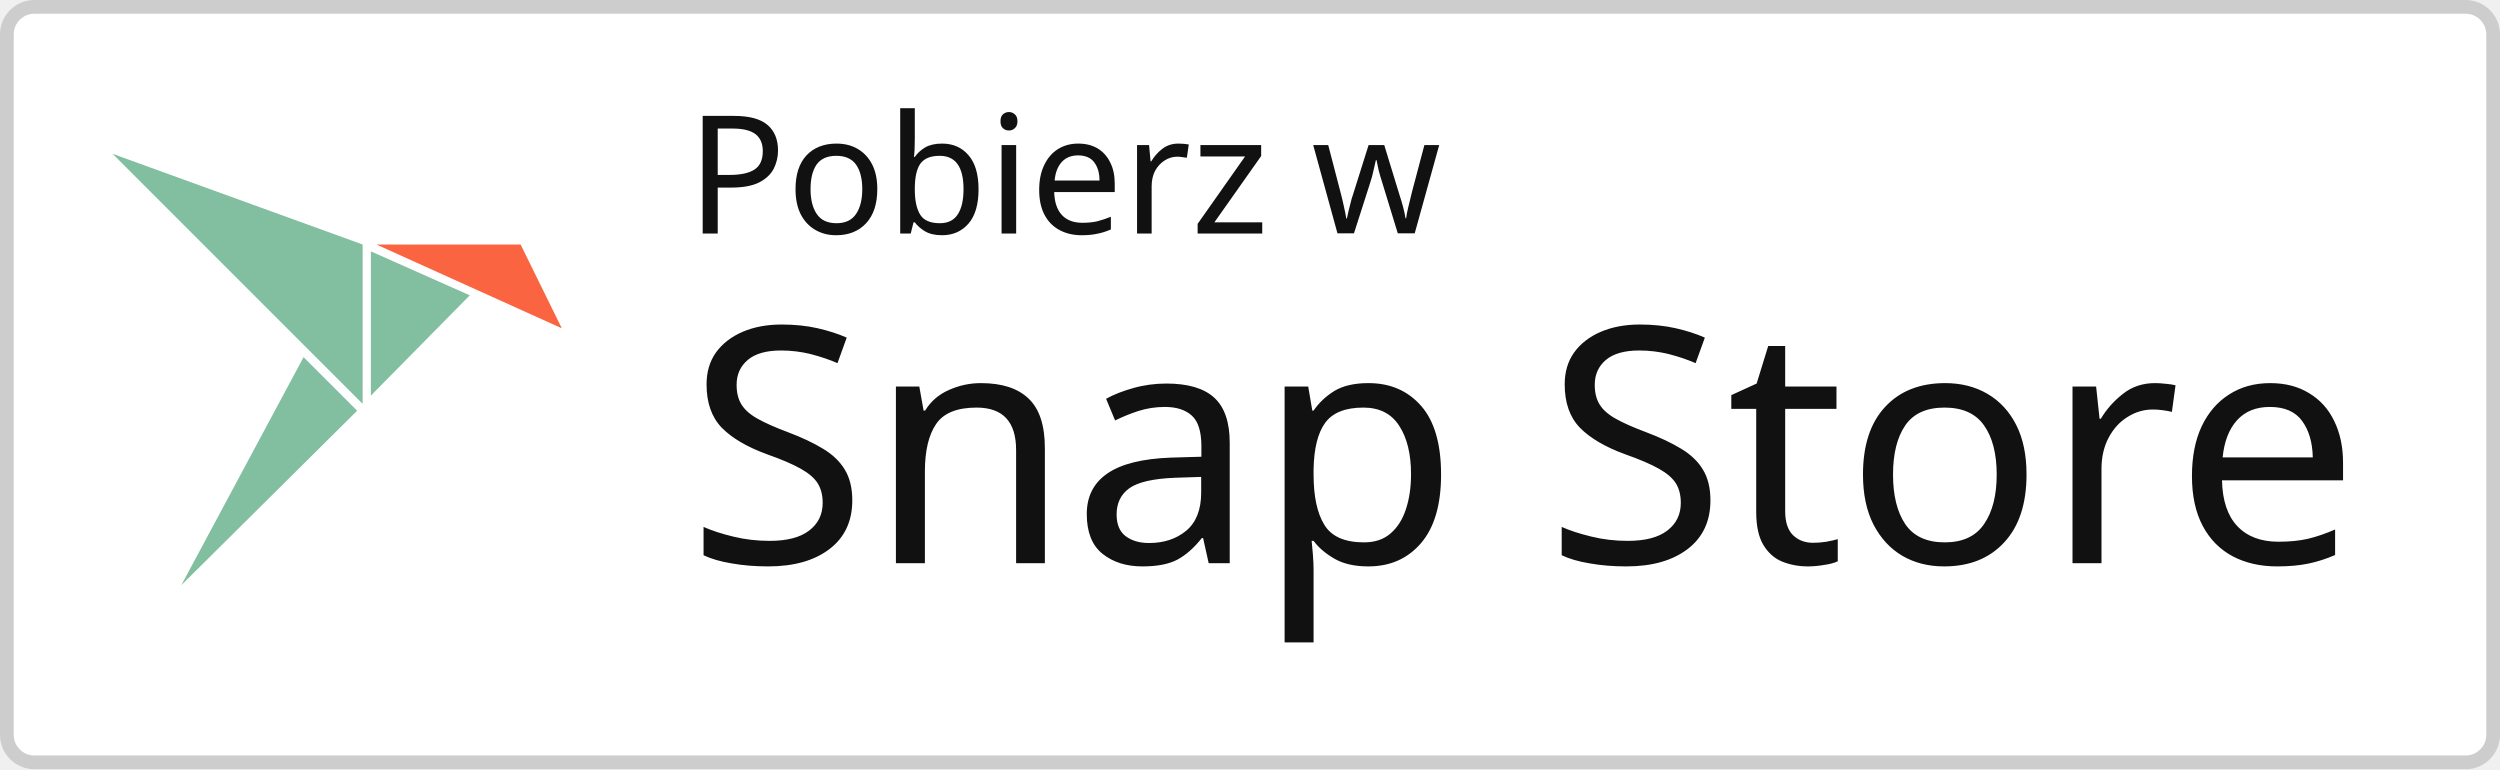
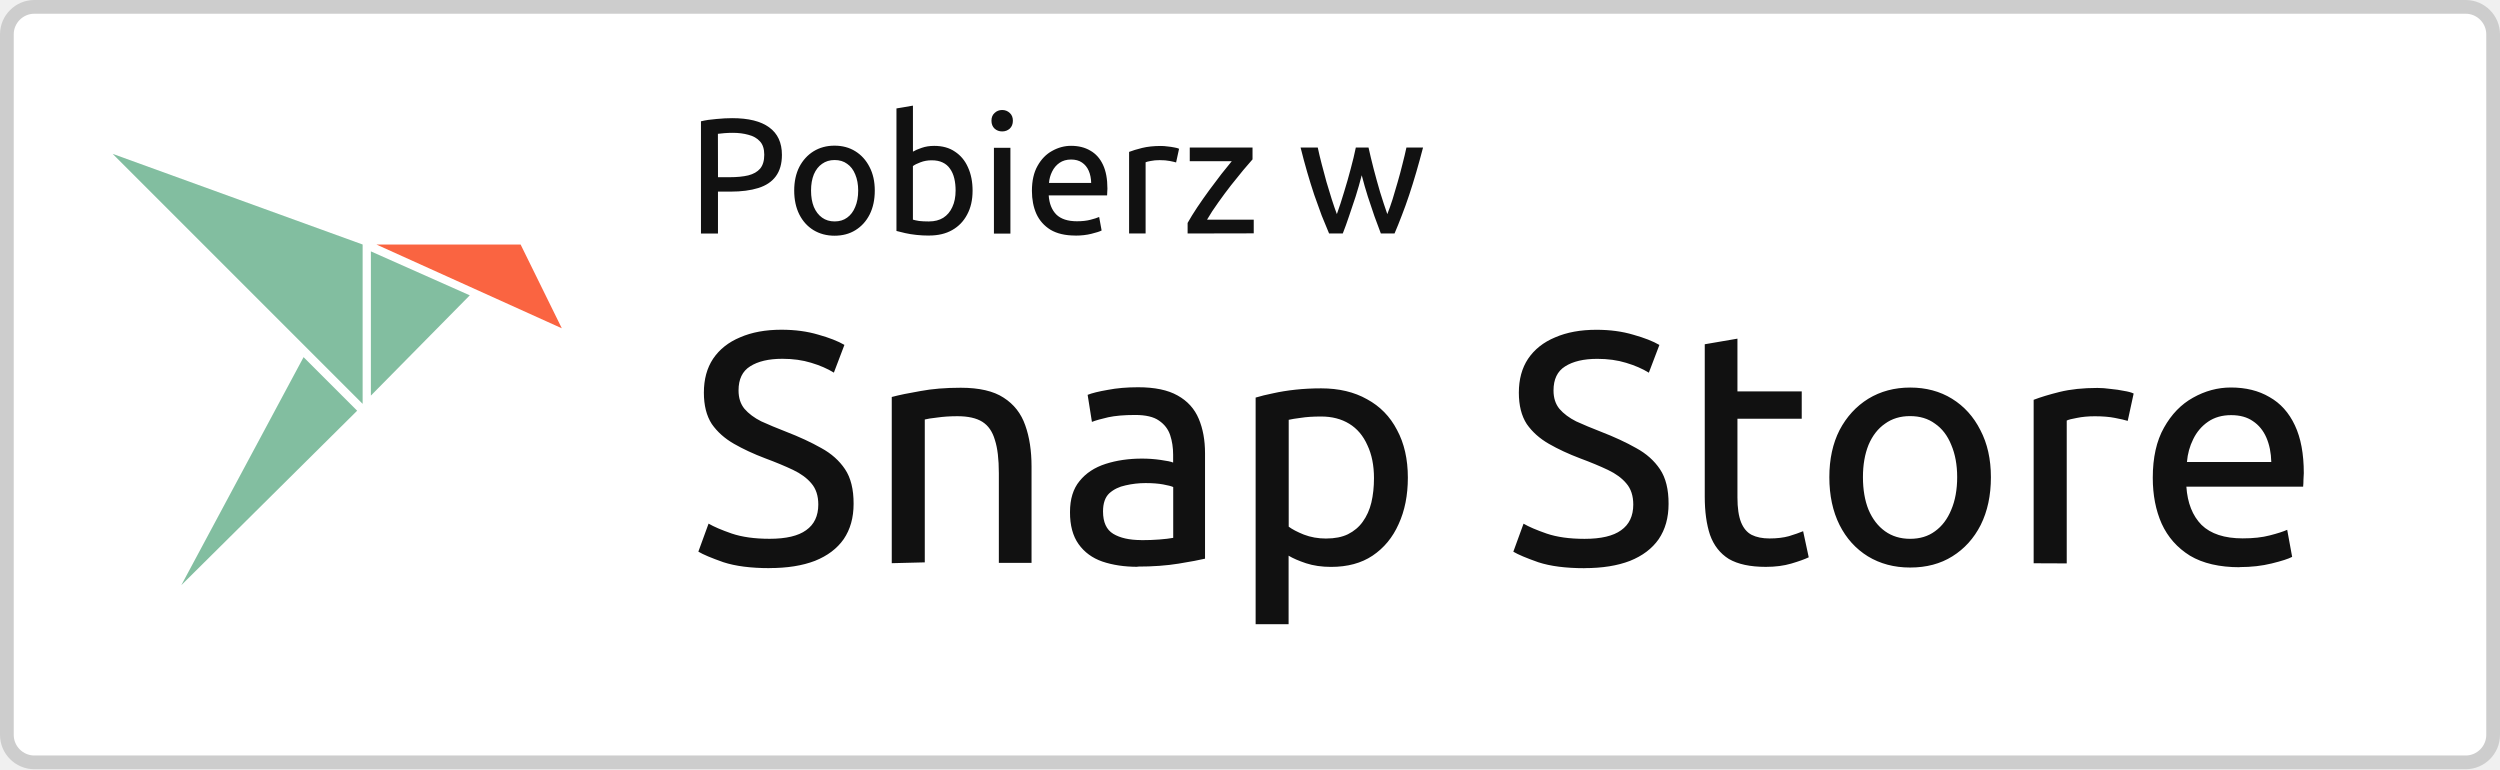
- <svg xmlns="http://www.w3.org/2000/svg" version="1.1" id="Layer_1" x="0px" y="0px" viewBox="0 0 182 56" style="enable-background:new 0 0 182 56;" xml:space="preserve">
-   <style type="text/css">
-         .st0 {
+ <svg xmlns="http://www.w3.org/2000/svg" id="a" enable-background="new 0 0 182 56" version="1.1" viewBox="0 0 182 56">
+   <style id="b" type="text/css">.st0 {
            fill-rule: evenodd;
            clip-rule: evenodd;
            fill: #FFFFFF;
            stroke: #CDCDCD;
        }

        .st1 {
            fill: #82BEA0;
        }

        .st2 {
            fill: #FA6441;
        }

        .st3 {
            fill: #111111;
        }

        .st4 {
            font-family: 'Ubuntu';
        }

        .st5 {
            font-size: 12px;
            font-weight: 500;
        }

        .st6 {
            font-size: 24px;
            font-weight: 500;
-         }
-     </style>
-   <g>
-     <g id="White-badge">
-       <path id="Rectangle-path" class="st0" d="M2.5,0.5h177c1.1,0,2,0.9,2,2v51c0,1.1-0.9,2-2,2H2.5c-1.1,0-2-0.9-2-2v-51    C0.5,1.4,1.4,0.5,2.5,0.5z" />
-       <g id="logo" transform="translate(8, 11)">
-         <path id="body" class="st1" d="M19,17.8V7.3l7.2,3.2L19,17.8z M5.2,31.6L14.1,15l3.9,3.9L5.2,31.6z M0.2,0.2l18.2,6.6v11.6     L0.2,0.2z" />
-         <polygon id="head" class="st2" points="29.9,6.8 19.4,6.8 32.9,12.9" />
+         }</style>
+   <g id="e">
+     <g id="f">
+       <path id="g" class="st0" d="m2.5 0.5h177c1.1 0 2 0.9 2 2v51c0 1.1-0.9 2-2 2h-177c-1.1 0-2-0.9-2-2v-51c0-1.1 0.9-2 2-2z" />
+       <g id="h" transform="translate(8 11)">
+         <path id="i" class="st1" d="M19,17.8V7.3l7.2,3.2L19,17.8z M5.2,31.6L14.1,15l3.9,3.9L5.2,31.6z M0.2,0.2l18.2,6.6v11.6     L0.2,0.2z" />
+         <polygon id="j" class="st2" points="29.9 6.8 19.4 6.8 32.9 12.9" />
      </g>
-       <text transform="matrix(1 0 0 1 50 17)" class="st3 st4 st5">Pobierz w</text>
-       <text transform="matrix(1 0 0 1 50 41)" class="st3 st4 st6">Snap Store</text>
+       <path id="k" class="st3 st4 st5" transform="translate(50,17)" d="m1.03 0v-8.17q0.504-0.12 1.13-0.168 0.624-0.06 1.14-0.06 1.79 0 2.7 0.672 0.924 0.672 0.924 2 0 0.96-0.444 1.56-0.432 0.588-1.27 0.852t-2.03 0.264h-0.912v3.05zm1.24-4.1h0.864q0.78 0 1.34-0.132 0.564-0.144 0.864-0.492 0.3-0.36 0.3-1.01 0-0.636-0.312-0.972-0.312-0.348-0.84-0.48-0.516-0.144-1.13-0.144-0.348 0-0.624 0.024t-0.468 0.048zm8.49 4.26q-0.864 0-1.54-0.408-0.66-0.408-1.03-1.14-0.372-0.744-0.372-1.74 0-0.984 0.372-1.72 0.384-0.732 1.04-1.14 0.672-0.408 1.52-0.408 0.864 0 1.52 0.408t1.03 1.14q0.384 0.732 0.384 1.72 0 0.996-0.372 1.74-0.372 0.732-1.03 1.14-0.648 0.408-1.54 0.408zm0-1.04q0.54 0 0.912-0.276 0.384-0.276 0.588-0.78 0.216-0.504 0.216-1.19 0-0.672-0.216-1.18-0.204-0.504-0.588-0.768-0.372-0.276-0.912-0.276-0.528 0-0.912 0.276-0.384 0.264-0.6 0.768-0.204 0.504-0.204 1.18 0 0.684 0.204 1.19 0.216 0.504 0.6 0.78 0.384 0.276 0.912 0.276zm6.89 1.03q-0.492 0-0.936-0.048t-0.816-0.132q-0.36-0.084-0.636-0.156v-8.92l1.2-0.204v3.35q0.24-0.144 0.636-0.276 0.408-0.144 0.912-0.144 0.9 0 1.51 0.42 0.624 0.408 0.948 1.14 0.336 0.732 0.336 1.7 0 1.01-0.396 1.74-0.384 0.732-1.09 1.13-0.696 0.396-1.67 0.396zm-0.012-1.03q0.6 0 1.03-0.264 0.432-0.276 0.66-0.78 0.24-0.504 0.24-1.21 0-0.48-0.096-0.876-0.096-0.408-0.312-0.708-0.204-0.3-0.54-0.456-0.324-0.156-0.792-0.156-0.444 0-0.816 0.144-0.36 0.132-0.552 0.276v3.9q0.156 0.048 0.444 0.096 0.3 0.036 0.732 0.036zm4.72 0.888v-6.25h1.2v6.25zm0.6-7.44q-0.324 0-0.552-0.204-0.228-0.216-0.228-0.576t0.228-0.564q0.228-0.216 0.552-0.216t0.552 0.216q0.228 0.204 0.228 0.564t-0.228 0.576q-0.228 0.204-0.552 0.204zm5.33 7.58q-1.1 0-1.81-0.42-0.696-0.432-1.03-1.16-0.324-0.732-0.324-1.67 0-1.1 0.408-1.82 0.408-0.732 1.06-1.09 0.66-0.372 1.38-0.372 0.816 0 1.4 0.348 0.6 0.336 0.924 1.03 0.324 0.684 0.324 1.74 0 0.108-0.012 0.24 0 0.132-0.012 0.252h-4.25q0.06 0.888 0.552 1.39 0.504 0.492 1.5 0.492 0.576 0 0.984-0.108 0.42-0.108 0.636-0.204l0.18 0.984q-0.204 0.108-0.744 0.24-0.528 0.132-1.16 0.132zm-1.92-3.83h3.07q-0.012-0.504-0.18-0.888t-0.492-0.6q-0.312-0.216-0.792-0.216-0.492 0-0.84 0.24t-0.54 0.636q-0.192 0.384-0.228 0.828zm5.83 3.68v-5.94q0.372-0.144 0.948-0.288 0.588-0.144 1.37-0.144 0.228 0 0.48 0.036 0.264 0.024 0.492 0.072 0.228 0.036 0.348 0.096l-0.216 0.996q-0.156-0.048-0.468-0.108-0.3-0.06-0.732-0.06-0.36 0-0.648 0.06-0.276 0.048-0.372 0.096v5.18zm4.26 0v-0.768q0.288-0.516 0.696-1.13 0.42-0.624 0.876-1.25 0.468-0.636 0.888-1.18 0.432-0.552 0.756-0.936h-3.06v-0.996h4.57v0.864q-0.252 0.276-0.672 0.78-0.408 0.492-0.888 1.1-0.468 0.6-0.936 1.26-0.468 0.648-0.816 1.25h3.4v0.996zm10.3 0q-0.264-0.612-0.54-1.31-0.264-0.708-0.54-1.5-0.264-0.792-0.516-1.66t-0.48-1.79h1.25q0.12 0.564 0.288 1.21 0.168 0.636 0.348 1.3 0.192 0.648 0.384 1.26 0.192 0.6 0.372 1.08 0.276-0.768 0.528-1.62 0.264-0.852 0.48-1.68 0.228-0.84 0.372-1.55h0.924q0.156 0.708 0.372 1.55 0.216 0.828 0.468 1.69 0.264 0.852 0.528 1.61 0.192-0.48 0.384-1.08 0.192-0.612 0.372-1.26 0.192-0.66 0.348-1.3 0.168-0.648 0.288-1.21h1.21q-0.24 0.924-0.492 1.79t-0.516 1.66-0.54 1.5q-0.264 0.696-0.528 1.31h-0.996q-0.216-0.576-0.468-1.26-0.24-0.684-0.48-1.43-0.24-0.756-0.444-1.55-0.204 0.792-0.444 1.55-0.24 0.744-0.48 1.43-0.228 0.684-0.456 1.26z" fill="#111" aria-label="Pobierz w" />
+       <path id="l" class="st3 st4 st6" transform="translate(50,41)" d="m6.02 0.36q-2.04 0-3.36-0.432-1.3-0.456-1.82-0.768l0.744-2.04q0.576 0.336 1.68 0.72 1.13 0.384 2.76 0.384 1.8 0 2.66-0.624 0.888-0.624 0.888-1.87 0-0.96-0.504-1.54-0.48-0.576-1.34-0.984t-2.02-0.84q-1.27-0.48-2.28-1.06t-1.61-1.44q-0.576-0.888-0.576-2.28 0-1.46 0.672-2.47 0.696-1.03 1.97-1.56 1.27-0.552 3-0.552 1.49 0 2.69 0.36 1.2 0.336 1.9 0.744l-0.768 2.02q-0.696-0.432-1.66-0.72-0.936-0.288-2.09-0.288-1.49 0-2.35 0.552-0.84 0.528-0.84 1.75 0 0.816 0.432 1.34 0.456 0.528 1.22 0.912 0.792 0.36 1.78 0.744 1.49 0.576 2.59 1.2 1.1 0.6 1.73 1.54t0.624 2.52q0 1.51-0.72 2.57-0.72 1.03-2.09 1.58-1.37 0.528-3.31 0.528zm8.9-0.36v-12.1q0.816-0.216 2.09-0.432 1.27-0.24 2.93-0.24 2.02 0 3.12 0.72 1.13 0.72 1.58 2.02 0.456 1.27 0.456 3v7.01h-2.38v-6.53q0-1.54-0.288-2.42-0.264-0.912-0.912-1.32t-1.82-0.408q-0.792 0-1.46 0.096-0.648 0.072-0.912 0.144v10.4zm17.9 0.264q-1.44 0-2.57-0.384-1.1-0.384-1.73-1.27t-0.624-2.33q0-1.42 0.696-2.26 0.696-0.864 1.9-1.25t2.66-0.384q0.672 0 1.34 0.096 0.696 0.096 0.912 0.192v-0.576q0-0.768-0.216-1.42t-0.816-1.06q-0.576-0.408-1.73-0.408-1.2 0-1.97 0.168-0.744 0.168-1.18 0.336l-0.312-1.97q0.48-0.192 1.46-0.36 0.984-0.192 2.21-0.192 1.82 0 2.88 0.6 1.08 0.6 1.54 1.7 0.456 1.08 0.456 2.5v7.68q-0.6 0.144-1.92 0.36t-3 0.216zm0.24-1.94q0.744 0 1.34-0.048 0.624-0.048 1.01-0.12v-3.7q-0.216-0.096-0.744-0.192t-1.27-0.096-1.46 0.168q-0.696 0.144-1.18 0.576-0.456 0.432-0.456 1.32 0 1.18 0.744 1.63t2.02 0.456zm8.35 6.12v-16.5q0.552-0.168 1.27-0.312 0.744-0.168 1.63-0.264t1.87-0.096q1.94 0 3.34 0.792 1.42 0.768 2.18 2.23 0.792 1.46 0.792 3.48 0 1.92-0.672 3.38-0.648 1.46-1.9 2.3-1.22 0.816-3.02 0.816-1.01 0-1.82-0.264-0.792-0.264-1.27-0.552v4.99zm5.14-6.24q0.936 0 1.58-0.312 0.672-0.336 1.08-0.912 0.432-0.6 0.624-1.39 0.192-0.816 0.192-1.78 0-1.39-0.48-2.4-0.456-1.03-1.32-1.56t-2.06-0.528q-0.864 0-1.46 0.096-0.576 0.072-0.888 0.144v7.78q0.384 0.288 1.1 0.576 0.744 0.288 1.63 0.288zm18.8 2.16q-2.04 0-3.36-0.432-1.3-0.456-1.82-0.768l0.744-2.04q0.576 0.336 1.68 0.72 1.13 0.384 2.76 0.384 1.8 0 2.66-0.624 0.888-0.624 0.888-1.87 0-0.96-0.504-1.54-0.48-0.576-1.34-0.984t-2.02-0.84q-1.27-0.48-2.28-1.06t-1.61-1.44q-0.576-0.888-0.576-2.28 0-1.46 0.672-2.47 0.696-1.03 1.97-1.56 1.27-0.552 3-0.552 1.49 0 2.69 0.36 1.2 0.336 1.9 0.744l-0.768 2.02q-0.696-0.432-1.66-0.72-0.936-0.288-2.09-0.288-1.49 0-2.35 0.552-0.84 0.528-0.84 1.75 0 0.816 0.432 1.34 0.456 0.528 1.22 0.912 0.792 0.36 1.78 0.744 1.49 0.576 2.59 1.2 1.1 0.6 1.73 1.54t0.624 2.52q0 1.51-0.72 2.57-0.72 1.03-2.09 1.58-1.37 0.528-3.31 0.528zm13.2-0.096q-1.7 0-2.69-0.576-0.96-0.6-1.37-1.75-0.384-1.15-0.384-2.78v-11.1l2.38-0.408v3.84h4.68v1.99h-4.68v5.74q0 1.13 0.264 1.8 0.264 0.648 0.768 0.912 0.528 0.264 1.3 0.264 0.816 0 1.42-0.168 0.624-0.192 1.03-0.36l0.408 1.9q-0.456 0.216-1.27 0.456t-1.85 0.24zm10.5 0.048q-1.73 0-3.07-0.816-1.32-0.816-2.06-2.28-0.744-1.49-0.744-3.48 0-1.97 0.744-3.43 0.768-1.46 2.09-2.28 1.34-0.816 3.05-0.816 1.73 0 3.05 0.816t2.06 2.28q0.768 1.46 0.768 3.43 0 1.99-0.744 3.48-0.744 1.46-2.06 2.28-1.3 0.816-3.07 0.816zm0-2.09q1.08 0 1.82-0.552 0.768-0.552 1.18-1.56 0.432-1.01 0.432-2.38 0-1.34-0.432-2.35-0.408-1.01-1.18-1.54-0.744-0.552-1.82-0.552-1.06 0-1.82 0.552-0.768 0.528-1.2 1.54-0.408 1.01-0.408 2.35 0 1.37 0.408 2.38 0.432 1.01 1.2 1.56t1.82 0.552zm9 1.78v-11.9q0.744-0.288 1.9-0.576 1.18-0.288 2.74-0.288 0.456 0 0.96 0.072 0.528 0.048 0.984 0.144 0.456 0.072 0.696 0.192l-0.432 1.99q-0.312-0.096-0.936-0.216-0.6-0.12-1.46-0.12-0.72 0-1.3 0.12-0.552 0.096-0.744 0.192v10.4zm15 0.288q-2.21 0-3.62-0.84-1.39-0.864-2.06-2.33-0.648-1.46-0.648-3.34 0-2.21 0.816-3.65 0.816-1.46 2.11-2.18 1.32-0.744 2.76-0.744 1.63 0 2.81 0.696 1.2 0.672 1.85 2.06 0.648 1.37 0.648 3.48 0 0.216-0.024 0.48 0 0.264-0.024 0.504h-8.5q0.12 1.78 1.1 2.78 1.01 0.984 3 0.984 1.15 0 1.97-0.216 0.84-0.216 1.27-0.408l0.36 1.97q-0.408 0.216-1.49 0.48-1.06 0.264-2.33 0.264zm-3.84-7.66h6.14q-0.024-1.01-0.36-1.78t-0.984-1.2q-0.624-0.432-1.58-0.432-0.984 0-1.68 0.48t-1.08 1.27q-0.384 0.768-0.456 1.66z" fill="#111" aria-label="Snap Store" />
    </g>
  </g>
</svg>
